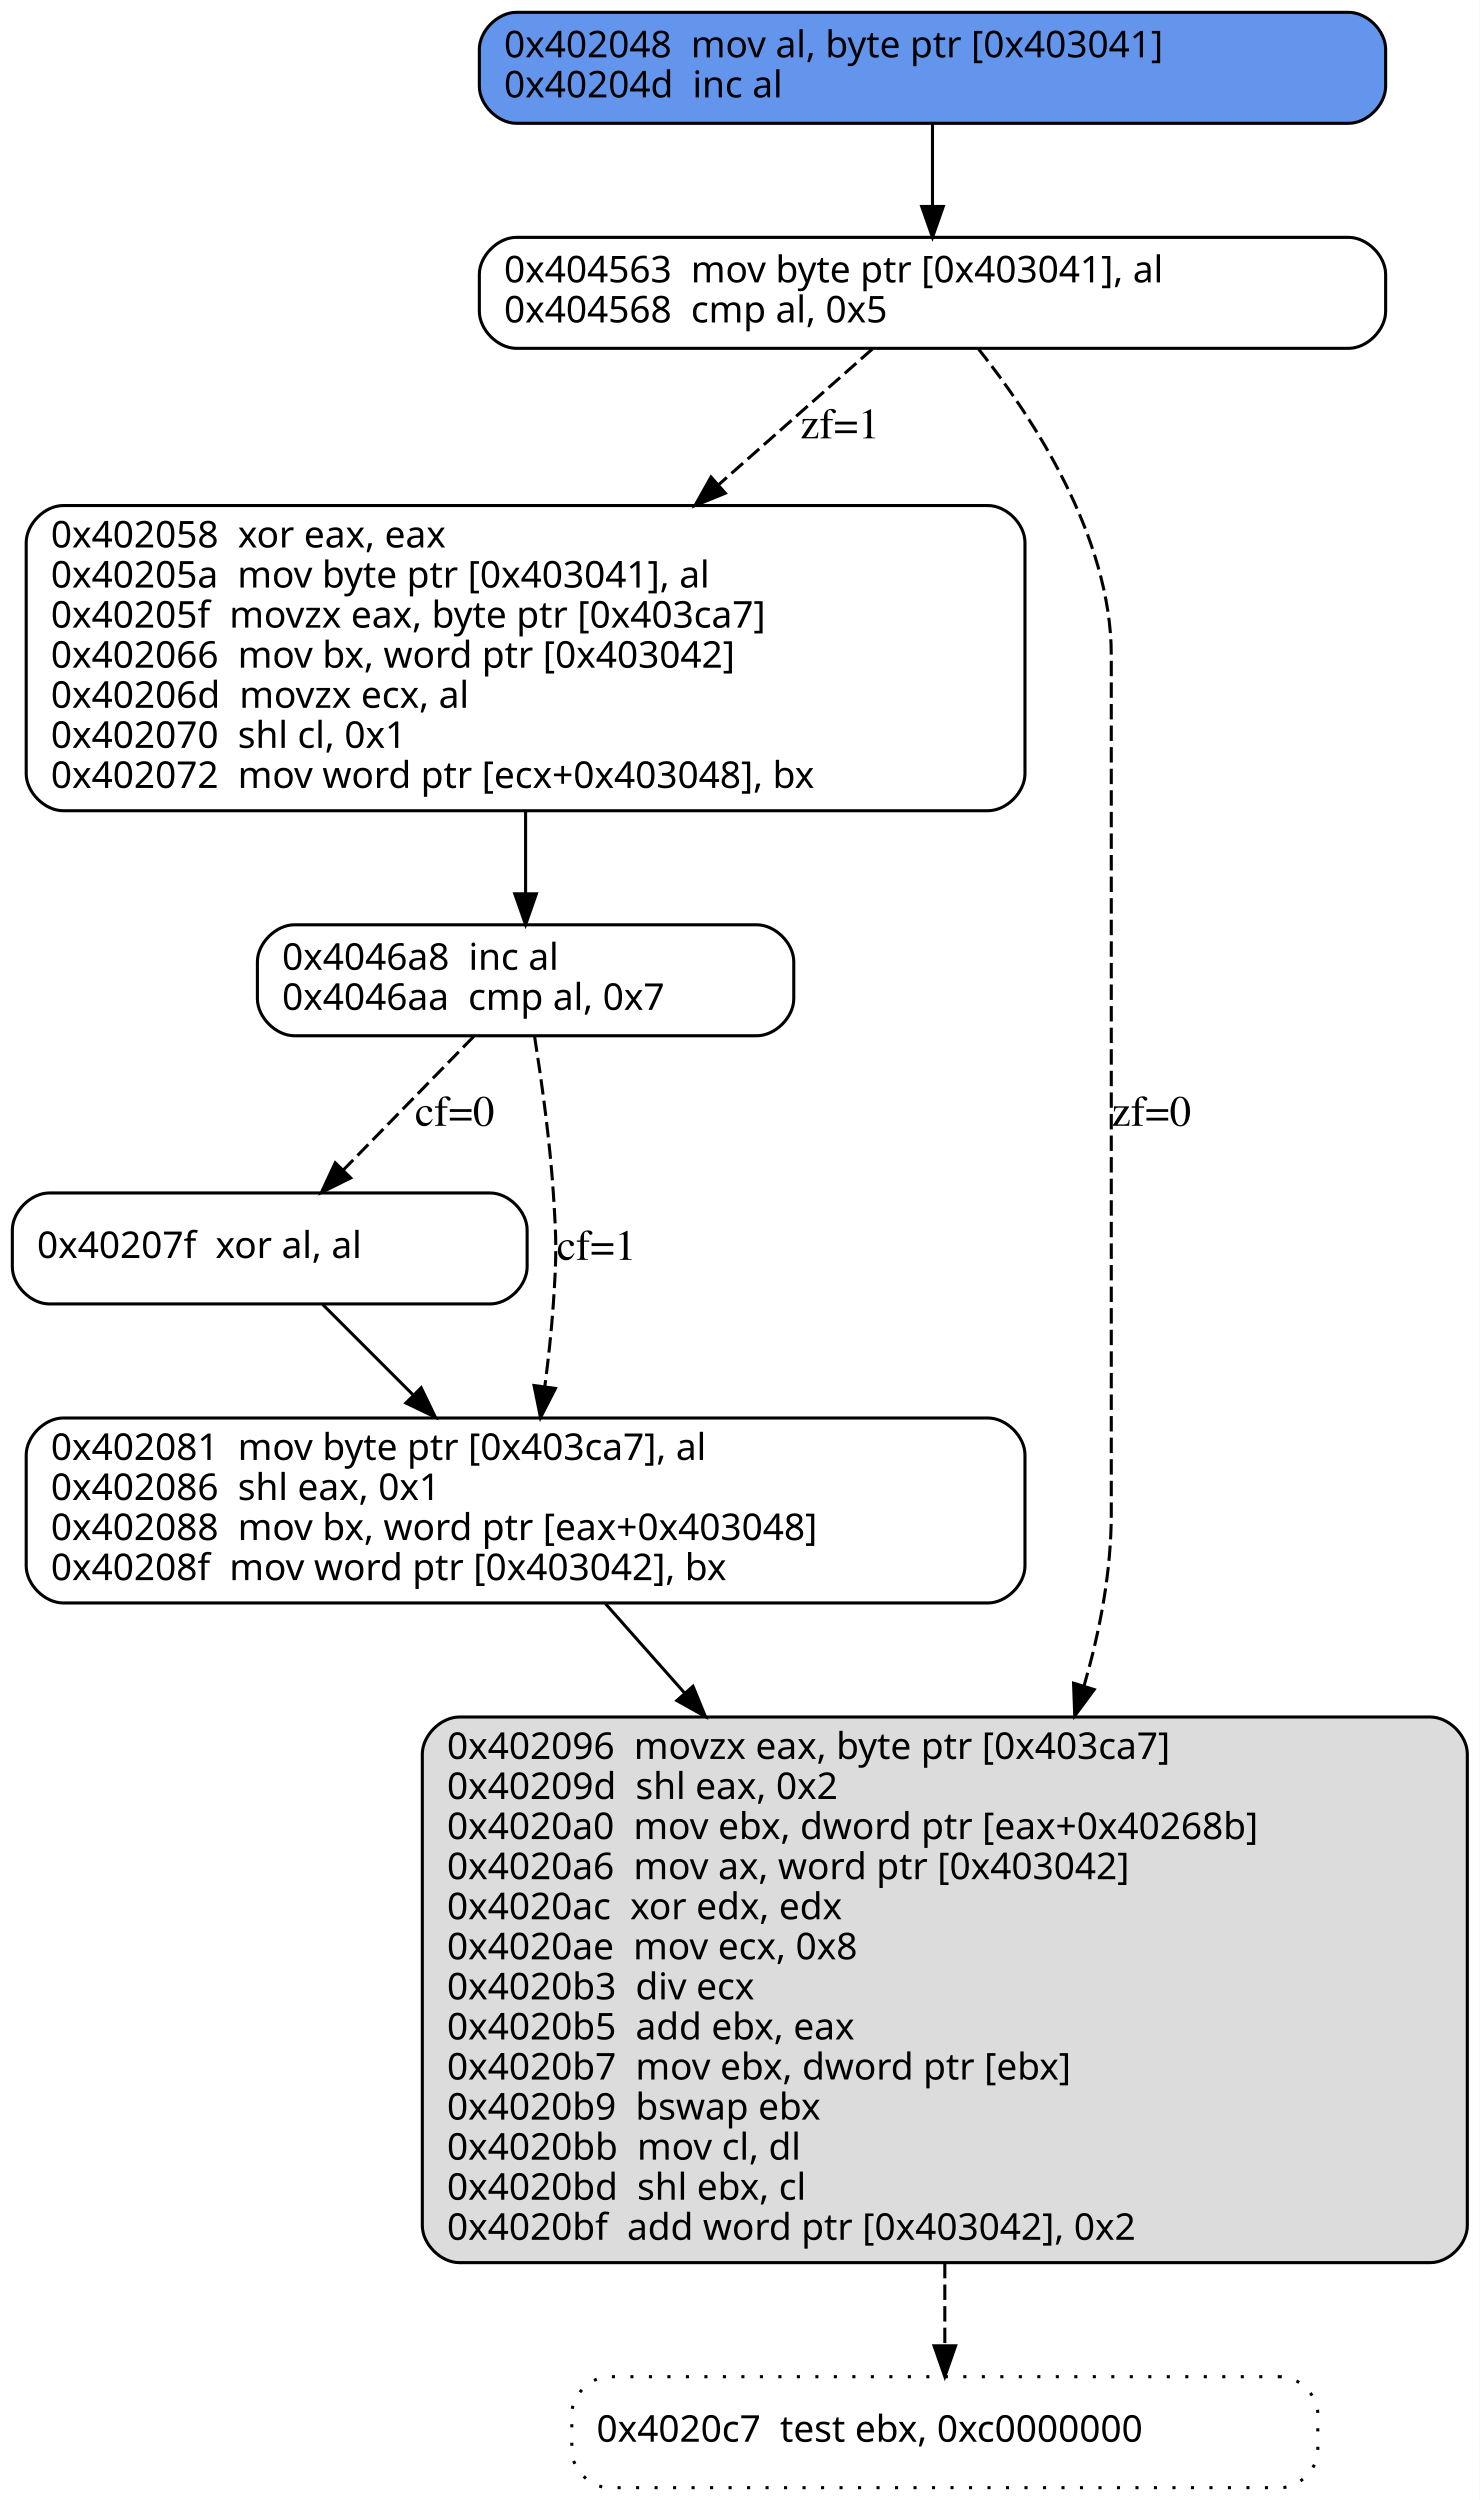
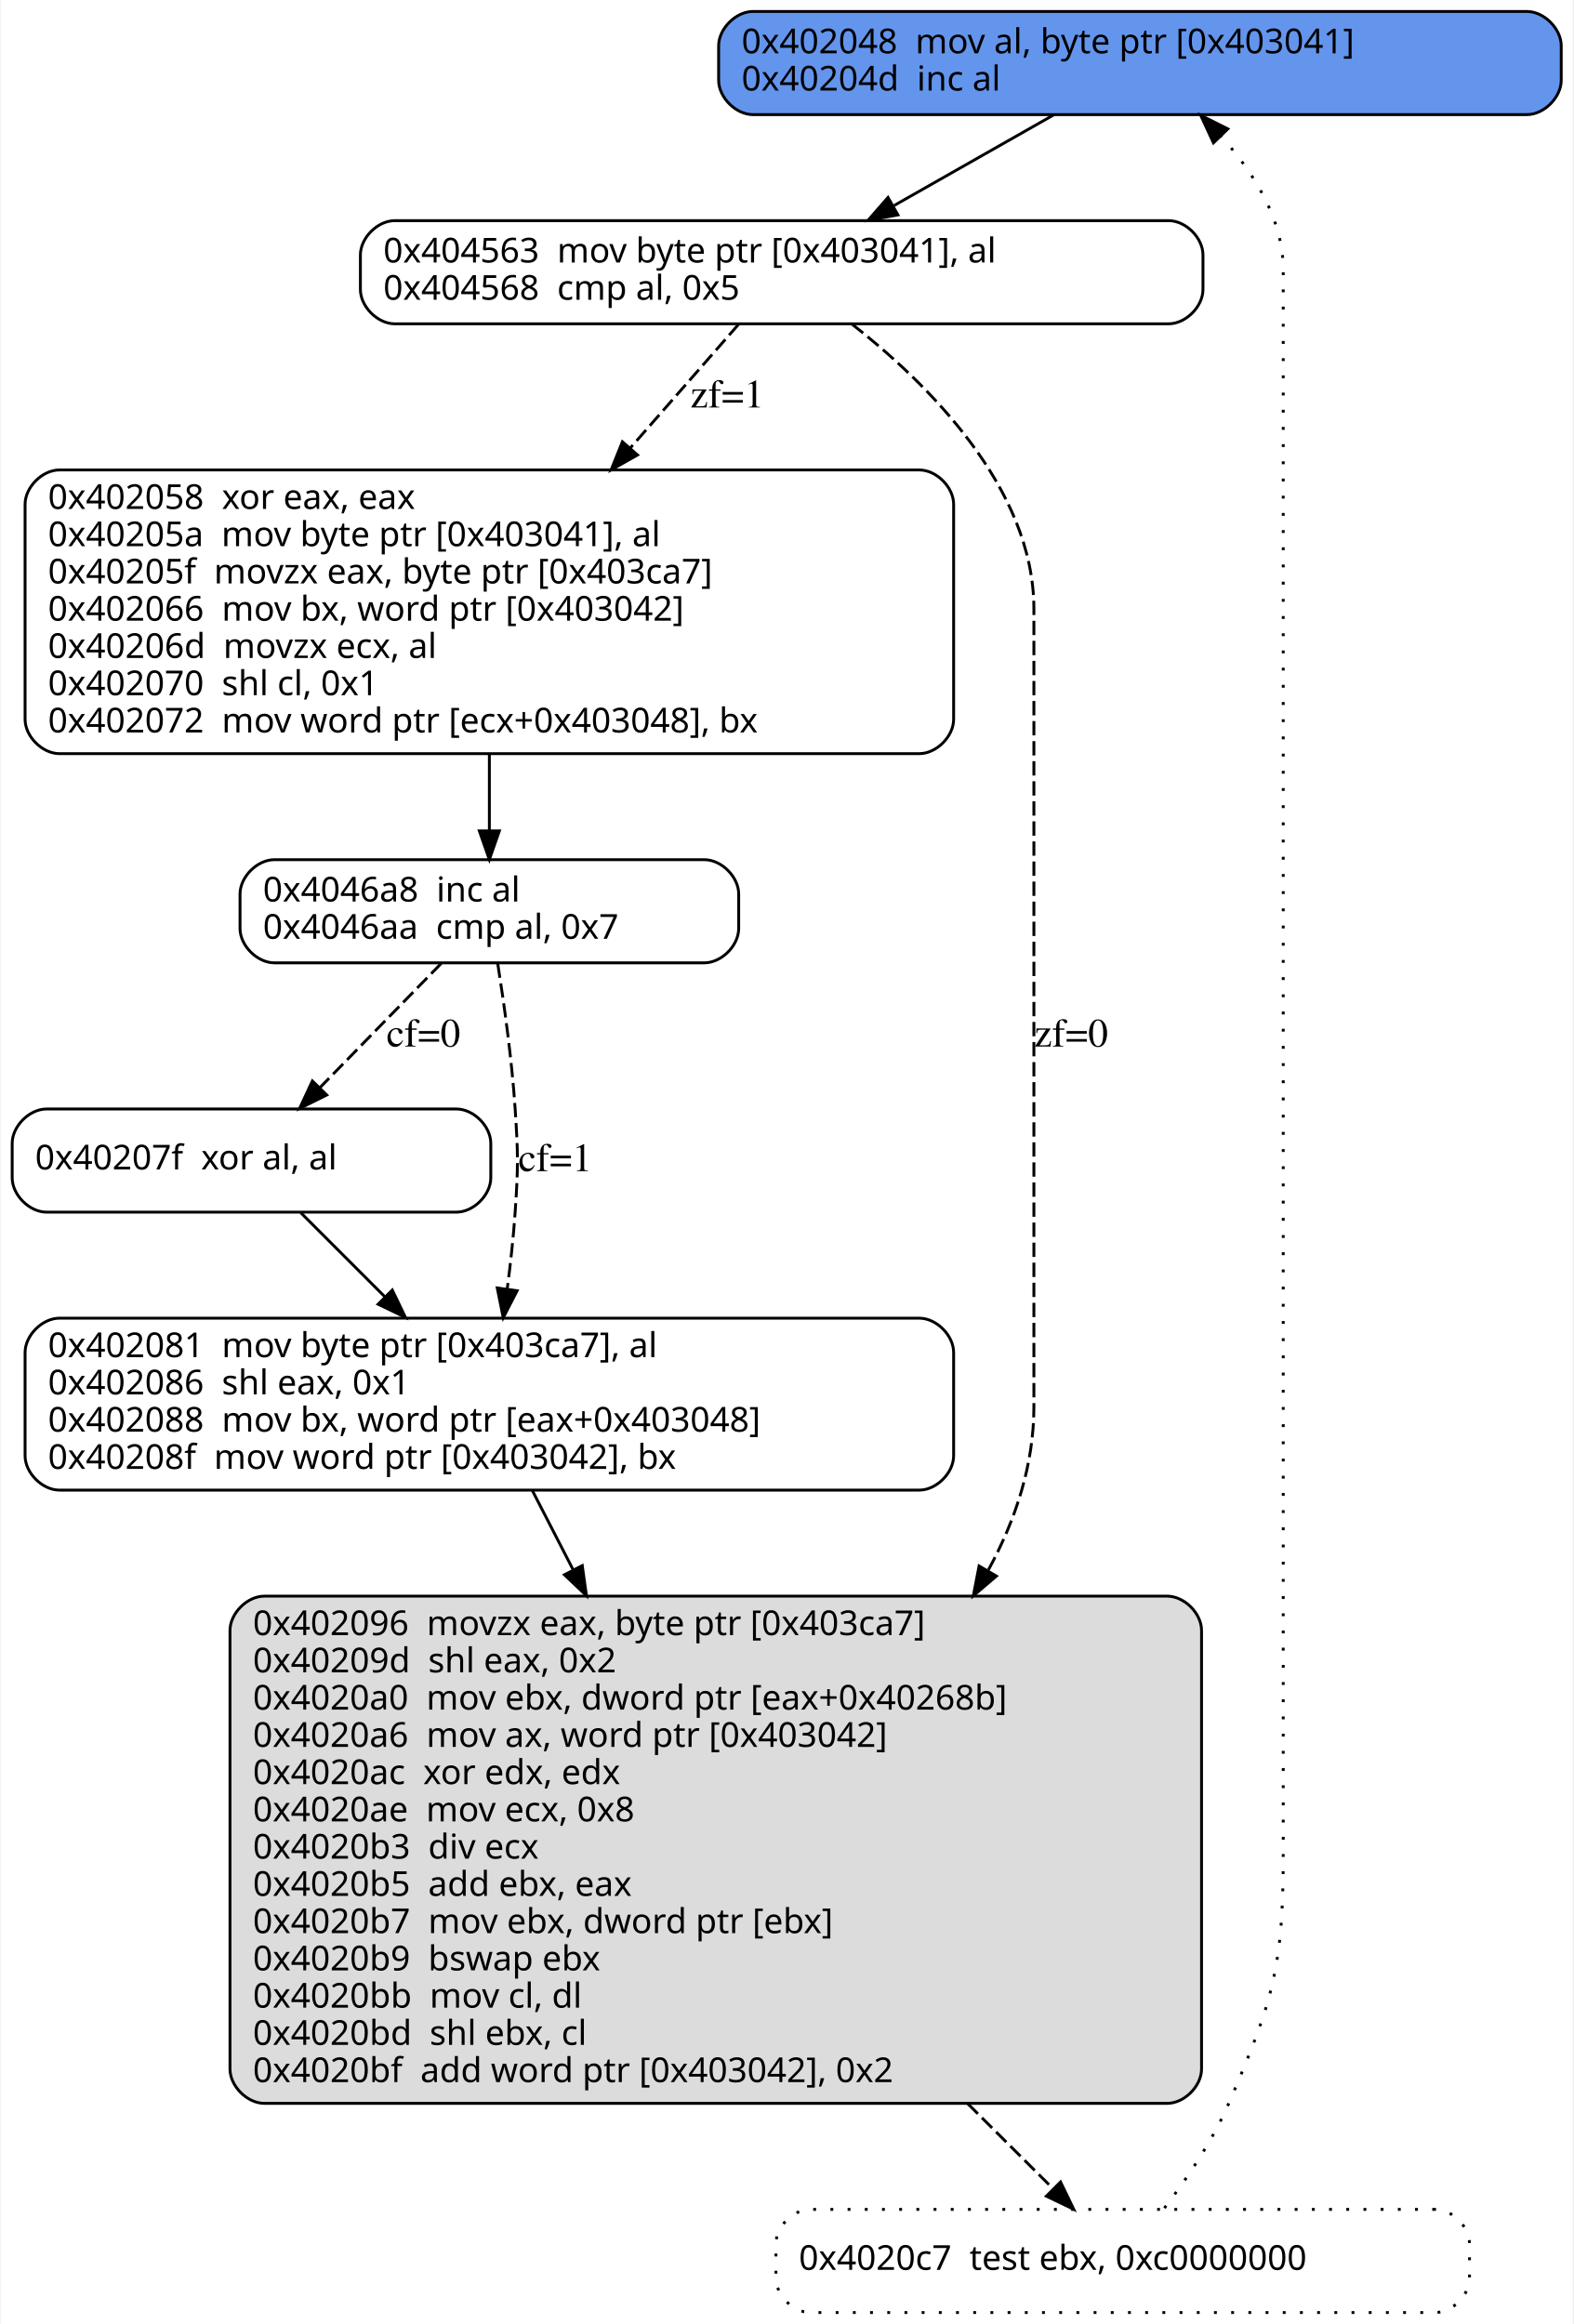
- <svg xmlns="http://www.w3.org/2000/svg" width="480pt" height="811pt" viewBox="0.00 0.00 480.00 811.00">
+ <svg xmlns="http://www.w3.org/2000/svg" width="549pt" height="811pt" viewBox="0.00 0.00 548.50 811.00">
  <g id="graph0" class="graph" transform="scale(1 1) rotate(0) translate(4 807)">
-     <polygon fill="white" stroke="none" points="-4,4 -4,-807 476,-807 476,4 -4,4" />
+     <polygon fill="white" stroke="none" points="-4,4 -4,-807 544.5,-807 544.5,4 -4,4" />
    <g id="node1" class="node">
-       <path fill="cornflowerblue" stroke="black" d="M433.5,-803C433.5,-803 163.5,-803 163.5,-803 157.5,-803 151.5,-797 151.5,-791 151.5,-791 151.5,-779 151.5,-779 151.5,-773 157.5,-767 163.5,-767 163.5,-767 433.5,-767 433.5,-767 439.5,-767 445.5,-773 445.5,-779 445.5,-779 445.5,-791 445.5,-791 445.5,-797 439.5,-803 433.5,-803" />
-       <text text-anchor="start" x="159.5" y="-788.4" font-family="Source Code Pro" font-size="12.00">0x402048  mov al, byte ptr [0x403041]</text>
-       <text text-anchor="start" x="159.5" y="-775.4" font-family="Source Code Pro" font-size="12.00">0x40204d  inc al</text>
+       <path fill="cornflowerblue" stroke="black" d="M528.5,-803C528.5,-803 258.5,-803 258.5,-803 252.5,-803 246.5,-797 246.5,-791 246.5,-791 246.5,-779 246.5,-779 246.5,-773 252.5,-767 258.5,-767 258.5,-767 528.5,-767 528.5,-767 534.5,-767 540.5,-773 540.5,-779 540.5,-779 540.5,-791 540.5,-791 540.5,-797 534.5,-803 528.5,-803" />
+       <text text-anchor="start" x="254.5" y="-788.4" font-family="Source Code Pro" font-size="12.00">0x402048  mov al, byte ptr [0x403041]</text>
+       <text text-anchor="start" x="254.5" y="-775.4" font-family="Source Code Pro" font-size="12.00">0x40204d  inc al</text>
    </g>
    <g id="node2" class="node">
-       <path fill="none" stroke="black" d="M433.5,-730C433.5,-730 163.5,-730 163.5,-730 157.5,-730 151.5,-724 151.5,-718 151.5,-718 151.5,-706 151.5,-706 151.5,-700 157.5,-694 163.5,-694 163.5,-694 433.5,-694 433.5,-694 439.5,-694 445.5,-700 445.5,-706 445.5,-706 445.5,-718 445.5,-718 445.5,-724 439.5,-730 433.5,-730" />
-       <text text-anchor="start" x="159.5" y="-715.4" font-family="Source Code Pro" font-size="12.00">0x404563  mov byte ptr [0x403041], al</text>
-       <text text-anchor="start" x="159.5" y="-702.4" font-family="Source Code Pro" font-size="12.00">0x404568  cmp al, 0x5</text>
+       <path fill="none" stroke="black" d="M403.5,-730C403.5,-730 133.5,-730 133.5,-730 127.5,-730 121.5,-724 121.5,-718 121.5,-718 121.5,-706 121.5,-706 121.5,-700 127.5,-694 133.5,-694 133.5,-694 403.5,-694 403.5,-694 409.5,-694 415.5,-700 415.5,-706 415.5,-706 415.5,-718 415.5,-718 415.5,-724 409.5,-730 403.5,-730" />
+       <text text-anchor="start" x="129.5" y="-715.4" font-family="Source Code Pro" font-size="12.00">0x404563  mov byte ptr [0x403041], al</text>
+       <text text-anchor="start" x="129.5" y="-702.4" font-family="Source Code Pro" font-size="12.00">0x404568  cmp al, 0x5</text>
    </g>
    <g id="edge1" class="edge">
-       <path fill="none" stroke="black" d="M298.5,-766.813C298.5,-758.789 298.5,-749.047 298.5,-740.069" />
-       <polygon fill="black" stroke="black" points="302,-740.029 298.5,-730.029 295,-740.029 302,-740.029" />
+       <path fill="none" stroke="black" d="M363.559,-766.994C346.83,-757.491 325.782,-745.536 307.747,-735.292" />
+       <polygon fill="black" stroke="black" points="309.053,-732.009 298.63,-730.114 305.596,-738.096 309.053,-732.009" />
    </g>
    <g id="node3" class="node">
      <path fill="none" stroke="black" d="M316.5,-643C316.5,-643 16.5,-643 16.5,-643 10.5,-643 4.5,-637 4.5,-631 4.5,-631 4.5,-556 4.5,-556 4.5,-550 10.5,-544 16.5,-544 16.5,-544 316.5,-544 316.5,-544 322.5,-544 328.5,-550 328.5,-556 328.5,-556 328.5,-631 328.5,-631 328.5,-637 322.5,-643 316.5,-643" />
      <text text-anchor="start" x="12.5" y="-629.4" font-family="Source Code Pro" font-size="12.00">0x402058  xor eax, eax</text>
      <text text-anchor="start" x="12.5" y="-616.4" font-family="Source Code Pro" font-size="12.00">0x40205a  mov byte ptr [0x403041], al</text>
      <text text-anchor="start" x="12.5" y="-603.4" font-family="Source Code Pro" font-size="12.00">0x40205f  movzx eax, byte ptr [0x403ca7]</text>
      <text text-anchor="start" x="12.5" y="-590.4" font-family="Source Code Pro" font-size="12.00">0x402066  mov bx, word ptr [0x403042]</text>
      <text text-anchor="start" x="12.5" y="-577.4" font-family="Source Code Pro" font-size="12.00">0x40206d  movzx ecx, al</text>
      <text text-anchor="start" x="12.5" y="-564.4" font-family="Source Code Pro" font-size="12.00">0x402070  shl cl, 0x1</text>
      <text text-anchor="start" x="12.5" y="-551.4" font-family="Source Code Pro" font-size="12.00">0x402072  mov word ptr [ecx+0x403048], bx</text>
    </g>
    <g id="edge2" class="edge">
-       <path fill="none" stroke="black" stroke-dasharray="5,2" d="M279.023,-693.81C265.72,-682.069 247.286,-665.8 229.185,-649.825" />
-       <polygon fill="black" stroke="black" points="231.278,-647.003 221.464,-643.01 226.646,-652.252 231.278,-647.003" />
-       <text text-anchor="middle" x="268.5" y="-664.8" font-family="Times,serif" font-size="14.00">zf=1</text>
+       <path fill="none" stroke="black" stroke-dasharray="5,2" d="M253.45,-693.81C243.353,-682.279 229.433,-666.379 215.688,-650.681" />
+       <polygon fill="black" stroke="black" points="218.193,-648.228 208.972,-643.01 212.927,-652.84 218.193,-648.228" />
+       <text text-anchor="middle" x="249.5" y="-664.8" font-family="Times,serif" font-size="14.00">zf=1</text>
    </g>
    <g id="node7" class="node">
-       <path fill="gainsboro" stroke="black" d="M460,-250C460,-250 145,-250 145,-250 139,-250 133,-244 133,-238 133,-238 133,-85 133,-85 133,-79 139,-73 145,-73 145,-73 460,-73 460,-73 466,-73 472,-79 472,-85 472,-85 472,-238 472,-238 472,-244 466,-250 460,-250" />
-       <text text-anchor="start" x="141" y="-236.4" font-family="Source Code Pro" font-size="12.00">0x402096  movzx eax, byte ptr [0x403ca7]</text>
-       <text text-anchor="start" x="141" y="-223.4" font-family="Source Code Pro" font-size="12.00">0x40209d  shl eax, 0x2</text>
-       <text text-anchor="start" x="141" y="-210.4" font-family="Source Code Pro" font-size="12.00">0x4020a0  mov ebx, dword ptr [eax+0x40268b]</text>
-       <text text-anchor="start" x="141" y="-197.4" font-family="Source Code Pro" font-size="12.00">0x4020a6  mov ax, word ptr [0x403042]</text>
-       <text text-anchor="start" x="141" y="-184.4" font-family="Source Code Pro" font-size="12.00">0x4020ac  xor edx, edx</text>
-       <text text-anchor="start" x="141" y="-171.4" font-family="Source Code Pro" font-size="12.00">0x4020ae  mov ecx, 0x8</text>
-       <text text-anchor="start" x="141" y="-158.4" font-family="Source Code Pro" font-size="12.00">0x4020b3  div ecx</text>
-       <text text-anchor="start" x="141" y="-145.4" font-family="Source Code Pro" font-size="12.00">0x4020b5  add ebx, eax</text>
-       <text text-anchor="start" x="141" y="-132.4" font-family="Source Code Pro" font-size="12.00">0x4020b7  mov ebx, dword ptr [ebx]</text>
-       <text text-anchor="start" x="141" y="-119.4" font-family="Source Code Pro" font-size="12.00">0x4020b9  bswap ebx</text>
-       <text text-anchor="start" x="141" y="-106.4" font-family="Source Code Pro" font-size="12.00">0x4020bb  mov cl, dl</text>
-       <text text-anchor="start" x="141" y="-93.4" font-family="Source Code Pro" font-size="12.00">0x4020bd  shl ebx, cl</text>
-       <text text-anchor="start" x="141" y="-80.4" font-family="Source Code Pro" font-size="12.00">0x4020bf  add word ptr [0x403042], 0x2</text>
+       <path fill="gainsboro" stroke="black" d="M403,-250C403,-250 88,-250 88,-250 82,-250 76,-244 76,-238 76,-238 76,-85 76,-85 76,-79 82,-73 88,-73 88,-73 403,-73 403,-73 409,-73 415,-79 415,-85 415,-85 415,-238 415,-238 415,-244 409,-250 403,-250" />
+       <text text-anchor="start" x="84" y="-236.4" font-family="Source Code Pro" font-size="12.00">0x402096  movzx eax, byte ptr [0x403ca7]</text>
+       <text text-anchor="start" x="84" y="-223.4" font-family="Source Code Pro" font-size="12.00">0x40209d  shl eax, 0x2</text>
+       <text text-anchor="start" x="84" y="-210.4" font-family="Source Code Pro" font-size="12.00">0x4020a0  mov ebx, dword ptr [eax+0x40268b]</text>
+       <text text-anchor="start" x="84" y="-197.4" font-family="Source Code Pro" font-size="12.00">0x4020a6  mov ax, word ptr [0x403042]</text>
+       <text text-anchor="start" x="84" y="-184.4" font-family="Source Code Pro" font-size="12.00">0x4020ac  xor edx, edx</text>
+       <text text-anchor="start" x="84" y="-171.4" font-family="Source Code Pro" font-size="12.00">0x4020ae  mov ecx, 0x8</text>
+       <text text-anchor="start" x="84" y="-158.4" font-family="Source Code Pro" font-size="12.00">0x4020b3  div ecx</text>
+       <text text-anchor="start" x="84" y="-145.4" font-family="Source Code Pro" font-size="12.00">0x4020b5  add ebx, eax</text>
+       <text text-anchor="start" x="84" y="-132.4" font-family="Source Code Pro" font-size="12.00">0x4020b7  mov ebx, dword ptr [ebx]</text>
+       <text text-anchor="start" x="84" y="-119.4" font-family="Source Code Pro" font-size="12.00">0x4020b9  bswap ebx</text>
+       <text text-anchor="start" x="84" y="-106.4" font-family="Source Code Pro" font-size="12.00">0x4020bb  mov cl, dl</text>
+       <text text-anchor="start" x="84" y="-93.4" font-family="Source Code Pro" font-size="12.00">0x4020bd  shl ebx, cl</text>
+       <text text-anchor="start" x="84" y="-80.4" font-family="Source Code Pro" font-size="12.00">0x4020bf  add word ptr [0x403042], 0x2</text>
    </g>
    <g id="edge3" class="edge">
-       <path fill="none" stroke="black" stroke-dasharray="5,2" d="M313.436,-693.776C330.621,-672.136 356.5,-633.135 356.5,-594.5 356.5,-594.5 356.5,-594.5 356.5,-316 356.5,-297.441 352.944,-278.3 347.657,-260.096" />
-       <polygon fill="black" stroke="black" points="350.95,-258.898 344.649,-250.381 344.263,-260.968 350.95,-258.898" />
+       <path fill="none" stroke="black" stroke-dasharray="5,2" d="M293.013,-693.897C319.051,-673.51 356.5,-636.83 356.5,-594.5 356.5,-594.5 356.5,-594.5 356.5,-316 356.5,-295.976 350.221,-276.794 340.65,-259.186" />
+       <polygon fill="black" stroke="black" points="343.425,-256.997 335.36,-250.126 337.38,-260.527 343.425,-256.997" />
      <text text-anchor="middle" x="369.5" y="-441.8" font-family="Times,serif" font-size="14.00">zf=0</text>
    </g>
    <g id="node4" class="node">
      <path fill="none" stroke="black" d="M241.5,-507C241.5,-507 91.5,-507 91.5,-507 85.5,-507 79.5,-501 79.5,-495 79.5,-495 79.5,-483 79.5,-483 79.5,-477 85.5,-471 91.5,-471 91.5,-471 241.5,-471 241.5,-471 247.5,-471 253.5,-477 253.5,-483 253.5,-483 253.5,-495 253.5,-495 253.5,-501 247.5,-507 241.5,-507" />
      <text text-anchor="start" x="87.5" y="-492.4" font-family="Source Code Pro" font-size="12.00">0x4046a8  inc al</text>
      <text text-anchor="start" x="87.5" y="-479.4" font-family="Source Code Pro" font-size="12.00">0x4046aa  cmp al, 0x7</text>
    </g>
    <g id="edge4" class="edge">
      <path fill="none" stroke="black" d="M166.5,-543.952C166.5,-534.741 166.5,-525.414 166.5,-517.164" />
      <polygon fill="black" stroke="black" points="170,-517.041 166.5,-507.041 163,-517.041 170,-517.041" />
    </g>
    <g id="node5" class="node">
      <path fill="none" stroke="black" d="M155,-420C155,-420 12,-420 12,-420 6,-420 0,-414 0,-408 0,-408 0,-396 0,-396 0,-390 6,-384 12,-384 12,-384 155,-384 155,-384 161,-384 167,-390 167,-396 167,-396 167,-408 167,-408 167,-414 161,-420 155,-420" />
      <text text-anchor="start" x="8" y="-398.9" font-family="Source Code Pro" font-size="12.00">0x40207f  xor al, al</text>
    </g>
    <g id="edge5" class="edge">
      <path fill="none" stroke="black" stroke-dasharray="5,2" d="M149.704,-470.799C137.554,-458.356 120.962,-441.364 107.428,-427.504" />
      <polygon fill="black" stroke="black" points="109.762,-424.885 100.271,-420.175 104.754,-429.775 109.762,-424.885" />
      <text text-anchor="middle" x="143.5" y="-441.8" font-family="Times,serif" font-size="14.00">cf=0</text>
    </g>
    <g id="node6" class="node">
      <path fill="none" stroke="black" d="M316.5,-347C316.5,-347 16.5,-347 16.5,-347 10.5,-347 4.5,-341 4.5,-335 4.5,-335 4.5,-299 4.5,-299 4.5,-293 10.5,-287 16.5,-287 16.5,-287 316.5,-287 316.5,-287 322.5,-287 328.5,-293 328.5,-299 328.5,-299 328.5,-335 328.5,-335 328.5,-341 322.5,-347 316.5,-347" />
      <text text-anchor="start" x="12.5" y="-333.4" font-family="Source Code Pro" font-size="12.00">0x402081  mov byte ptr [0x403ca7], al</text>
      <text text-anchor="start" x="12.5" y="-320.4" font-family="Source Code Pro" font-size="12.00">0x402086  shl eax, 0x1</text>
      <text text-anchor="start" x="12.5" y="-307.4" font-family="Source Code Pro" font-size="12.00">0x402088  mov bx, word ptr [eax+0x403048]</text>
      <text text-anchor="start" x="12.5" y="-294.4" font-family="Source Code Pro" font-size="12.00">0x40208f  mov word ptr [0x403042], bx</text>
    </g>
    <g id="edge6" class="edge">
      <path fill="none" stroke="black" stroke-dasharray="5,2" d="M169.424,-470.734C171.59,-457.027 174.357,-437.349 175.5,-420 176.552,-404.035 176.583,-399.963 175.5,-384 174.909,-375.293 173.884,-365.983 172.733,-357.183" />
      <polygon fill="black" stroke="black" points="176.183,-356.578 171.342,-347.154 169.249,-357.54 176.183,-356.578" />
      <text text-anchor="middle" x="189.5" y="-398.3" font-family="Times,serif" font-size="14.00">cf=1</text>
    </g>
    <g id="edge7" class="edge">
      <path fill="none" stroke="black" d="M100.698,-383.802C109.18,-375.32 119.754,-364.746 129.927,-354.573" />
      <polygon fill="black" stroke="black" points="132.632,-356.818 137.228,-347.272 127.682,-351.868 132.632,-356.818" />
    </g>
    <g id="edge8" class="edge">
-       <path fill="none" stroke="black" d="M192.401,-286.767C200.029,-278.157 208.822,-268.232 218.045,-257.823" />
-       <polygon fill="black" stroke="black" points="220.814,-259.975 224.826,-250.169 215.575,-255.333 220.814,-259.975" />
+       <path fill="none" stroke="black" d="M181.545,-286.767C185.761,-278.575 190.59,-269.193 195.663,-259.335" />
+       <polygon fill="black" stroke="black" points="198.916,-260.662 200.38,-250.169 192.692,-257.459 198.916,-260.662" />
    </g>
    <g id="node8" class="node">
-       <path fill="none" stroke="black" stroke-dasharray="1,5" d="M411.5,-36C411.5,-36 193.5,-36 193.5,-36 187.5,-36 181.5,-30 181.5,-24 181.5,-24 181.5,-12 181.5,-12 181.5,-6 187.5,-0 193.5,-0 193.5,-0 411.5,-0 411.5,-0 417.5,-0 423.5,-6 423.5,-12 423.5,-12 423.5,-24 423.5,-24 423.5,-30 417.5,-36 411.5,-36" />
-       <text text-anchor="start" x="189.5" y="-14.9" font-family="Source Code Pro" font-size="12.00">0x4020c7  test ebx, 0xc0000000</text>
+       <path fill="none" stroke="black" stroke-dasharray="1,5" d="M496.5,-36C496.5,-36 278.5,-36 278.5,-36 272.5,-36 266.5,-30 266.5,-24 266.5,-24 266.5,-12 266.5,-12 266.5,-6 272.5,-0 278.5,-0 278.5,-0 496.5,-0 496.5,-0 502.5,-0 508.5,-6 508.5,-12 508.5,-12 508.5,-24 508.5,-24 508.5,-30 502.5,-36 496.5,-36" />
+       <text text-anchor="start" x="274.5" y="-14.9" font-family="Source Code Pro" font-size="12.00">0x4020c7  test ebx, 0xc0000000</text>
    </g>
    <g id="edge9" class="edge">
-       <path fill="none" stroke="black" stroke-dasharray="5,2" d="M302.5,-72.899C302.5,-63.259 302.5,-54.062 302.5,-46.083" />
-       <polygon fill="black" stroke="black" points="306,-46.029 302.5,-36.029 299,-46.029 306,-46.029" />
+       <path fill="none" stroke="black" stroke-dasharray="5,2" d="M333.411,-72.899C344.294,-62.054 354.614,-51.77 363.266,-43.149" />
+       <polygon fill="black" stroke="black" points="365.798,-45.566 370.411,-36.029 360.857,-40.608 365.798,-45.566" />
+     </g>
+     <g id="edge10" class="edge">
+       <path fill="none" stroke="black" stroke-dasharray="1,5" d="M402.046,-36.461C409.776,-46.565 418.828,-59.852 424.5,-73 440.263,-109.54 443.5,-120.705 443.5,-160.5 443.5,-713 443.5,-713 443.5,-713 443.5,-730.604 433.098,-746.92 421.783,-759.46" />
+       <polygon fill="black" stroke="black" points="419.154,-757.144 414.705,-766.759 424.179,-762.017 419.154,-757.144" />
    </g>
  </g>
</svg>
